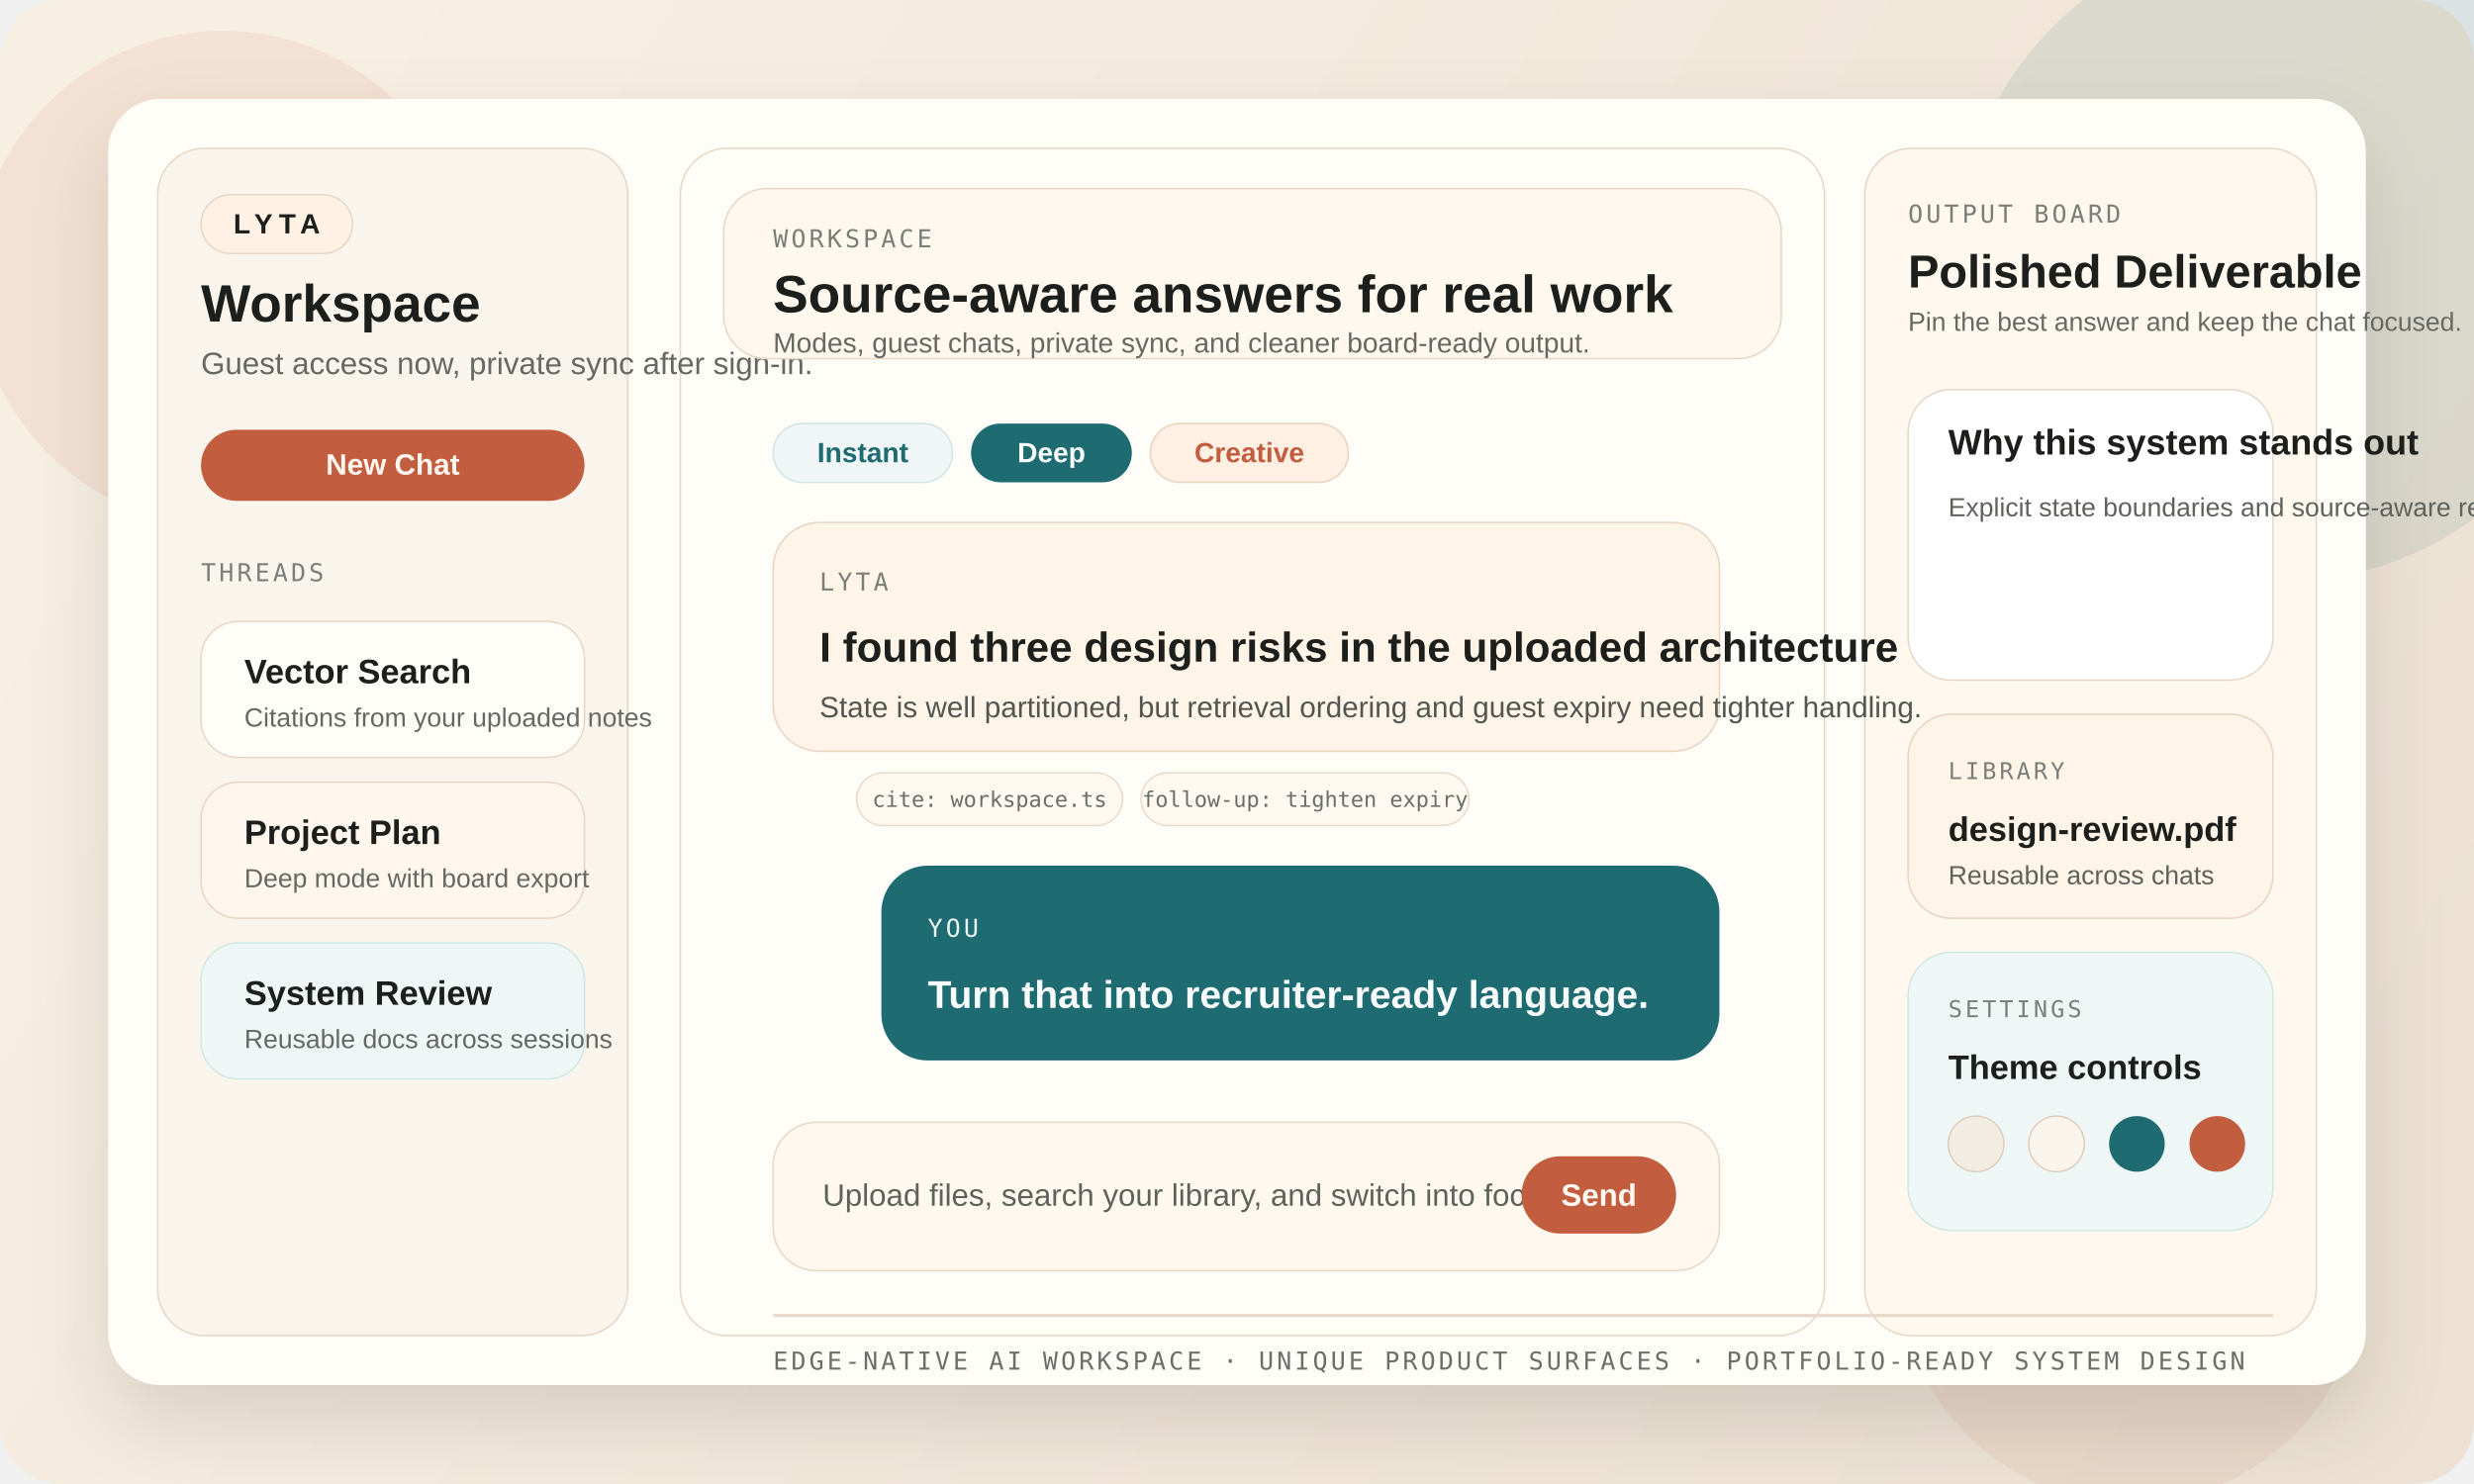
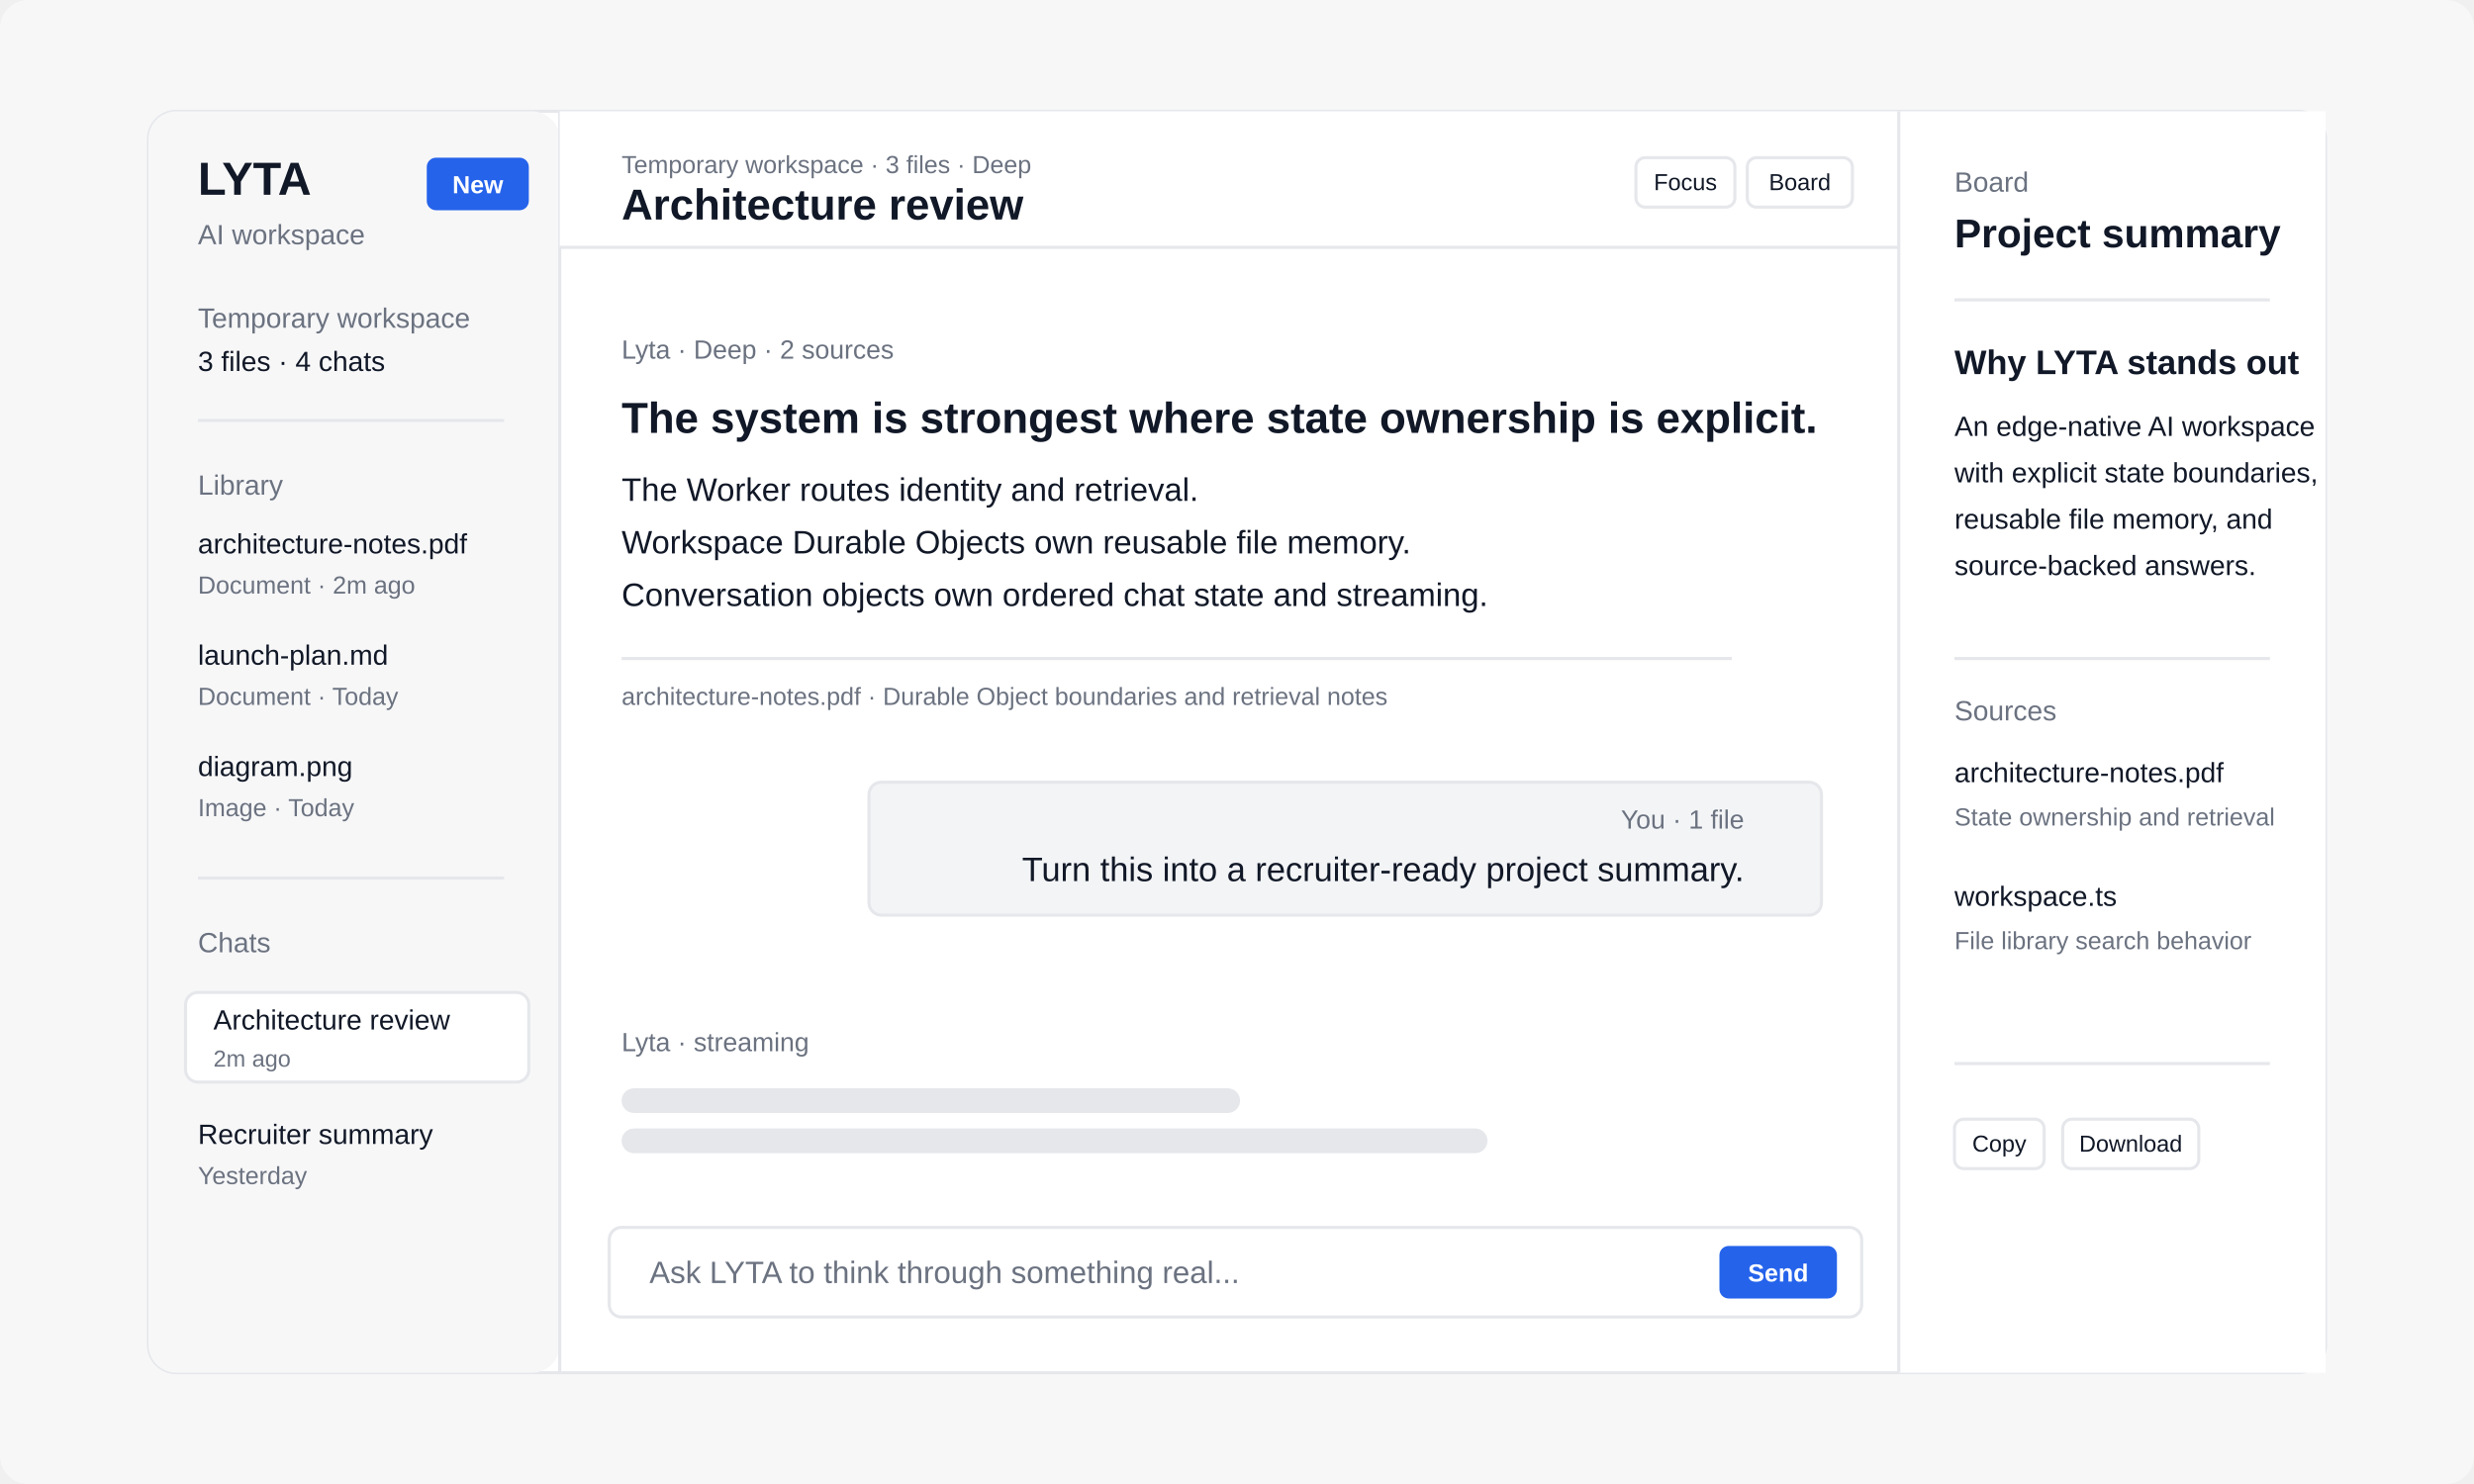
<svg xmlns="http://www.w3.org/2000/svg" width="1600" height="960" viewBox="0 0 1600 960" fill="none">
  <defs>
-     <linearGradient id="bg" x1="160" y1="84" x2="1450" y2="900" gradientUnits="userSpaceOnUse">
-       <stop stop-color="#F8EFE3" />
-       <stop offset="1" stop-color="#ECE1D2" />
-     </linearGradient>
-     <linearGradient id="glass" x1="0" y1="0" x2="1" y2="1">
-       <stop stop-color="#FFFDF8" />
-       <stop offset="1" stop-color="#FFF6EC" />
-     </linearGradient>
-     <filter id="shadow" x="-40" y="-40" width="2000" height="1200" filterUnits="userSpaceOnUse" color-interpolation-filters="sRGB">
-       <feDropShadow dx="0" dy="24" stdDeviation="26" flood-color="#252825" flood-opacity="0.12" />
-     </filter>
+     <style>
+       .title{font-family:Arial, Helvetica, sans-serif;font-weight:700;fill:#111827}
+       .body{font-family:Arial, Helvetica, sans-serif;font-weight:400;fill:#111827}
+       .muted{font-family:Arial, Helvetica, sans-serif;font-weight:400;fill:#6b7280}
+       .small{font-size:18px}
+       .label{font-size:17px;fill:#6b7280}
+       .hairline{stroke:#e5e7eb;stroke-width:2}
+     </style>
  </defs>
-   <rect width="1600" height="960" rx="40" fill="url(#bg)" />
-   <circle cx="144" cy="180" r="160" fill="#C35D3F" fill-opacity="0.10" />
-   <circle cx="1476" cy="166" r="210" fill="#1F6B72" fill-opacity="0.10" />
-   <circle cx="1378" cy="822" r="150" fill="#C35D3F" fill-opacity="0.08" />
-   <g filter="url(#shadow)">
-     <rect x="70" y="64" width="1460" height="832" rx="34" fill="#FFFDF8" />
-   </g>
-   <rect x="102" y="96" width="304" height="768" rx="30" fill="#FAF5EC" stroke="#E7D7C7" />
-   <rect x="440" y="96" width="740" height="768" rx="30" fill="#FFFDF8" stroke="#E7D7C7" />
-   <rect x="1206" y="96" width="292" height="768" rx="30" fill="#FFF8EF" stroke="#E7D7C7" />
-   <rect x="130" y="126" width="98" height="38" rx="19" fill="#FFF2E4" stroke="#E7D6C6" />
-   <text x="179" y="151" text-anchor="middle" fill="#1D1F1D" font-family="Space Grotesk, Arial, sans-serif" font-size="18" font-weight="700" letter-spacing="4">LYTA</text>
-   <text x="130" y="208" fill="#1D1F1D" font-family="Manrope, Arial, sans-serif" font-size="34" font-weight="800">Workspace</text>
-   <text x="130" y="242" fill="#656863" font-family="Manrope, Arial, sans-serif" font-size="20" font-weight="500">Guest access now, private sync after sign-in.</text>
-   <rect x="130" y="278" width="248" height="46" rx="23" fill="#C35D3F" />
-   <text x="254" y="307" text-anchor="middle" fill="#FFF7F0" font-family="Manrope, Arial, sans-serif" font-size="19" font-weight="700">New Chat</text>
-   <text x="130" y="376" fill="#7B7F79" font-family="IBM Plex Mono, monospace" font-size="16" font-weight="500" letter-spacing="2">THREADS</text>
-   <rect x="130" y="402" width="248" height="88" rx="24" fill="#FFFDF8" stroke="#E7D7C7" />
-   <text x="158" y="442" fill="#1D1F1D" font-family="Manrope, Arial, sans-serif" font-size="22" font-weight="700">Vector Search</text>
-   <text x="158" y="470" fill="#656863" font-family="Manrope, Arial, sans-serif" font-size="17" font-weight="500">Citations from your uploaded notes</text>
-   <rect x="130" y="506" width="248" height="88" rx="24" fill="#FFF6EE" stroke="#E8D5C5" />
-   <text x="158" y="546" fill="#1D1F1D" font-family="Manrope, Arial, sans-serif" font-size="22" font-weight="700">Project Plan</text>
-   <text x="158" y="574" fill="#656863" font-family="Manrope, Arial, sans-serif" font-size="17" font-weight="500">Deep mode with board export</text>
-   <rect x="130" y="610" width="248" height="88" rx="24" fill="#EFF7F6" stroke="#D2E7E4" />
-   <text x="158" y="650" fill="#1D1F1D" font-family="Manrope, Arial, sans-serif" font-size="22" font-weight="700">System Review</text>
-   <text x="158" y="678" fill="#656863" font-family="Manrope, Arial, sans-serif" font-size="17" font-weight="500">Reusable docs across sessions</text>
-   <rect x="468" y="122" width="684" height="110" rx="28" fill="#FFF8EF" stroke="#E7D7C7" />
-   <text x="500" y="160" fill="#7A7E78" font-family="IBM Plex Mono, monospace" font-size="16" font-weight="500" letter-spacing="2">WORKSPACE</text>
-   <text x="500" y="202" fill="#1D1F1D" font-family="Manrope, Arial, sans-serif" font-size="34" font-weight="800">Source-aware answers for real work</text>
-   <text x="500" y="228" fill="#656863" font-family="Manrope, Arial, sans-serif" font-size="18" font-weight="500">Modes, guest chats, private sync, and cleaner board-ready output.</text>
-   <rect x="500" y="274" width="116" height="38" rx="19" fill="#F0F6F5" stroke="#D1E5E3" />
-   <text x="558" y="299" text-anchor="middle" fill="#1F6B72" font-family="Manrope, Arial, sans-serif" font-size="18" font-weight="700">Instant</text>
-   <rect x="628" y="274" width="104" height="38" rx="19" fill="#1F6B72" />
-   <text x="680" y="299" text-anchor="middle" fill="#F7FBFB" font-family="Manrope, Arial, sans-serif" font-size="18" font-weight="700">Deep</text>
-   <rect x="744" y="274" width="128" height="38" rx="19" fill="#FFF0E3" stroke="#E8D3C0" />
-   <text x="808" y="299" text-anchor="middle" fill="#C35D3F" font-family="Manrope, Arial, sans-serif" font-size="18" font-weight="700">Creative</text>
-   <rect x="500" y="338" width="612" height="148" rx="30" fill="#FFF4E8" stroke="#E8D5C3" />
-   <text x="530" y="382" fill="#7A7E78" font-family="IBM Plex Mono, monospace" font-size="16" font-weight="500" letter-spacing="2">LYTA</text>
-   <text x="530" y="428" fill="#1D1F1D" font-family="Manrope, Arial, sans-serif" font-size="27" font-weight="700">I found three design risks in the uploaded architecture doc.</text>
-   <text x="530" y="464" fill="#525651" font-family="Manrope, Arial, sans-serif" font-size="19" font-weight="500">State is well partitioned, but retrieval ordering and guest expiry need tighter handling.</text>
-   <rect x="554" y="500" width="172" height="34" rx="17" fill="#FFF9F2" stroke="#E9DACC" />
-   <text x="640" y="522" text-anchor="middle" fill="#6A6E68" font-family="IBM Plex Mono, monospace" font-size="14" font-weight="500">cite: workspace.ts</text>
-   <rect x="738" y="500" width="212" height="34" rx="17" fill="#FFF9F2" stroke="#E9DACC" />
-   <text x="844" y="522" text-anchor="middle" fill="#6A6E68" font-family="IBM Plex Mono, monospace" font-size="14" font-weight="500">follow-up: tighten expiry</text>
-   <rect x="570" y="560" width="542" height="126" rx="30" fill="#1F6B72" />
-   <text x="600" y="606" fill="#E8F6F5" font-family="IBM Plex Mono, monospace" font-size="16" font-weight="500" letter-spacing="2">YOU</text>
-   <text x="600" y="652" fill="#F7FBFB" font-family="Manrope, Arial, sans-serif" font-size="25" font-weight="700">Turn that into recruiter-ready language.</text>
-   <rect x="500" y="726" width="612" height="96" rx="28" fill="#FFF8EF" stroke="#E7D7C7" />
-   <text x="532" y="780" fill="#5E625D" font-family="Manrope, Arial, sans-serif" font-size="20" font-weight="500">Upload files, search your library, and switch into focus mode.</text>
-   <rect x="984" y="748" width="100" height="50" rx="25" fill="#C35D3F" />
-   <text x="1034" y="780" text-anchor="middle" fill="#FFF7F0" font-family="Manrope, Arial, sans-serif" font-size="20" font-weight="700">Send</text>
-   <text x="1234" y="144" fill="#7A7E78" font-family="IBM Plex Mono, monospace" font-size="16" font-weight="500" letter-spacing="2">OUTPUT BOARD</text>
-   <text x="1234" y="186" fill="#1D1F1D" font-family="Manrope, Arial, sans-serif" font-size="30" font-weight="800">Polished Deliverable</text>
-   <text x="1234" y="214" fill="#676A64" font-family="Manrope, Arial, sans-serif" font-size="17" font-weight="500">Pin the best answer and keep the chat focused.</text>
-   <rect x="1234" y="252" width="236" height="188" rx="28" fill="#FFFFFF" stroke="#E7D7C7" />
-   <text x="1260" y="294" fill="#1D1F1D" font-family="Manrope, Arial, sans-serif" font-size="23" font-weight="700">Why this system stands out</text>
-   <text x="1260" y="334" fill="#5E625D" font-family="Manrope, Arial, sans-serif" font-size="17" font-weight="500">Explicit state boundaries and source-aware retrieval.</text>
-   <rect x="1234" y="462" width="236" height="132" rx="28" fill="#FFF4E8" stroke="#E8D4C2" />
-   <text x="1260" y="504" fill="#7A7E78" font-family="IBM Plex Mono, monospace" font-size="15" font-weight="500" letter-spacing="2">LIBRARY</text>
-   <text x="1260" y="544" fill="#1D1F1D" font-family="Manrope, Arial, sans-serif" font-size="22" font-weight="700">design-review.pdf</text>
-   <text x="1260" y="572" fill="#5E625D" font-family="Manrope, Arial, sans-serif" font-size="17" font-weight="500">Reusable across chats</text>
-   <rect x="1234" y="616" width="236" height="180" rx="28" fill="#EEF7F6" stroke="#D2E7E4" />
-   <text x="1260" y="658" fill="#7A7E78" font-family="IBM Plex Mono, monospace" font-size="15" font-weight="500" letter-spacing="2">SETTINGS</text>
-   <text x="1260" y="698" fill="#1D1F1D" font-family="Manrope, Arial, sans-serif" font-size="22" font-weight="700">Theme controls</text>
-   <rect x="1260" y="722" width="36" height="36" rx="18" fill="#F2EDE3" stroke="#DFCDBD" />
-   <rect x="1312" y="722" width="36" height="36" rx="18" fill="#FAF5EC" stroke="#DFCDBD" />
-   <rect x="1364" y="722" width="36" height="36" rx="18" fill="#1F6B72" />
-   <rect x="1416" y="722" width="36" height="36" rx="18" fill="#C35D3F" />
-   <rect x="500" y="850" width="970" height="2" fill="#E8D8CA" />
-   <text x="500" y="886" fill="#6B6E69" font-family="IBM Plex Mono, monospace" font-size="16" font-weight="500" letter-spacing="2">EDGE-NATIVE AI WORKSPACE  ·  UNIQUE PRODUCT SURFACES  ·  PORTFOLIO-READY SYSTEM DESIGN</text>
+   <rect width="1600" height="960" rx="18" fill="#f7f7f8" />
+   <rect x="96" y="72" width="1408" height="816" rx="18" fill="#ffffff" stroke="#e5e7eb" stroke-width="2" />
+   <rect x="96" y="72" width="266" height="816" rx="18" fill="#f7f7f8" />
+   <path d="M362 72V888" stroke="#e5e7eb" stroke-width="2" />
+   <text x="128" y="126" class="title" font-size="30">LYTA</text>
+   <text x="128" y="158" class="muted small">AI workspace</text>
+   <rect x="276" y="102" width="66" height="34" rx="6" fill="#2563eb" />
+   <text x="309" y="125" text-anchor="middle" font-family="Arial, Helvetica, sans-serif" font-size="16" font-weight="700" fill="#ffffff">New</text>
+   <text x="128" y="212" class="muted small">Temporary workspace</text>
+   <text x="128" y="240" class="body small">3 files · 4 chats</text>
+   <line x1="128" y1="272" x2="326" y2="272" class="hairline" />
+   <text x="128" y="320" class="muted small">Library</text>
+   <text x="128" y="358" class="body small">architecture-notes.pdf</text>
+   <text x="128" y="384" class="muted" font-size="16">Document · 2m ago</text>
+   <text x="128" y="430" class="body small">launch-plan.md</text>
+   <text x="128" y="456" class="muted" font-size="16">Document · Today</text>
+   <text x="128" y="502" class="body small">diagram.png</text>
+   <text x="128" y="528" class="muted" font-size="16">Image · Today</text>
+   <line x1="128" y1="568" x2="326" y2="568" class="hairline" />
+   <text x="128" y="616" class="muted small">Chats</text>
+   <rect x="120" y="642" width="222" height="58" rx="8" fill="#ffffff" stroke="#e5e7eb" stroke-width="2" />
+   <text x="138" y="666" class="body" font-size="18">Architecture review</text>
+   <text x="138" y="690" class="muted" font-size="15">2m ago</text>
+   <text x="128" y="740" class="body small">Recruiter summary</text>
+   <text x="128" y="766" class="muted" font-size="16">Yesterday</text>
+   <rect x="362" y="72" width="866" height="88" fill="#ffffff" />
+   <path d="M362 160H1228" class="hairline" />
+   <text x="402" y="112" class="muted" font-size="16">Temporary workspace · 3 files · Deep</text>
+   <text x="402" y="142" class="title" font-size="28">Architecture review</text>
+   <rect x="1058" y="102" width="64" height="32" rx="6" fill="#ffffff" stroke="#e5e7eb" stroke-width="2" />
+   <text x="1090" y="123" text-anchor="middle" class="body" font-size="15">Focus</text>
+   <rect x="1130" y="102" width="68" height="32" rx="6" fill="#ffffff" stroke="#e5e7eb" stroke-width="2" />
+   <text x="1164" y="123" text-anchor="middle" class="body" font-size="15">Board</text>
+   <rect x="402" y="208" width="776" height="238" rx="10" fill="#ffffff" />
+   <text x="402" y="232" class="muted" font-size="17">Lyta · Deep · 2 sources</text>
+   <text x="402" y="280" class="title" font-size="28">The system is strongest where state ownership is explicit.</text>
+   <text x="402" y="324" class="body" font-size="21">The Worker routes identity and retrieval.</text>
+   <text x="402" y="358" class="body" font-size="21">Workspace Durable Objects own reusable file memory.</text>
+   <text x="402" y="392" class="body" font-size="21">Conversation objects own ordered chat state and streaming.</text>
+   <line x1="402" y1="426" x2="1120" y2="426" class="hairline" />
+   <text x="402" y="456" class="muted" font-size="16">architecture-notes.pdf · Durable Object boundaries and retrieval notes</text>
+   <rect x="562" y="506" width="616" height="86" rx="8" fill="#f3f4f6" stroke="#e5e7eb" stroke-width="2" />
+   <text x="1128" y="536" text-anchor="end" class="muted" font-size="17">You · 1 file</text>
+   <text x="1128" y="570" text-anchor="end" class="body" font-size="22">Turn this into a recruiter-ready project summary.</text>
+   <rect x="402" y="654" width="776" height="84" rx="10" fill="#ffffff" />
+   <text x="402" y="680" class="muted" font-size="17">Lyta · streaming</text>
+   <rect x="402" y="704" width="400" height="16" rx="8" fill="#e5e7eb" />
+   <rect x="402" y="730" width="560" height="16" rx="8" fill="#e5e7eb" />
+   <rect x="394" y="794" width="810" height="58" rx="8" fill="#ffffff" stroke="#e5e7eb" stroke-width="2" />
+   <text x="420" y="830" class="muted" font-size="20">Ask LYTA to think through something real...</text>
+   <rect x="1112" y="806" width="76" height="34" rx="6" fill="#2563eb" />
+   <text x="1150" y="829" text-anchor="middle" font-family="Arial, Helvetica, sans-serif" font-size="16" font-weight="700" fill="#ffffff">Send</text>
+   <rect x="1228" y="72" width="276" height="816" fill="#ffffff" />
+   <path d="M1228 72V888" class="hairline" />
+   <text x="1264" y="124" class="muted small">Board</text>
+   <text x="1264" y="160" class="title" font-size="26">Project summary</text>
+   <line x1="1264" y1="194" x2="1468" y2="194" class="hairline" />
+   <text x="1264" y="242" class="title" font-size="22">Why LYTA stands out</text>
+   <text x="1264" y="282" class="body" font-size="18">An edge-native AI workspace</text>
+   <text x="1264" y="312" class="body" font-size="18">with explicit state boundaries,</text>
+   <text x="1264" y="342" class="body" font-size="18">reusable file memory, and</text>
+   <text x="1264" y="372" class="body" font-size="18">source-backed answers.</text>
+   <line x1="1264" y1="426" x2="1468" y2="426" class="hairline" />
+   <text x="1264" y="466" class="muted small">Sources</text>
+   <text x="1264" y="506" class="body" font-size="18">architecture-notes.pdf</text>
+   <text x="1264" y="534" class="muted" font-size="16">State ownership and retrieval</text>
+   <text x="1264" y="586" class="body" font-size="18">workspace.ts</text>
+   <text x="1264" y="614" class="muted" font-size="16">File library search behavior</text>
+   <line x1="1264" y1="688" x2="1468" y2="688" class="hairline" />
+   <rect x="1264" y="724" width="58" height="32" rx="6" fill="#ffffff" stroke="#e5e7eb" stroke-width="2" />
+   <text x="1293" y="745" text-anchor="middle" class="body" font-size="15">Copy</text>
+   <rect x="1334" y="724" width="88" height="32" rx="6" fill="#ffffff" stroke="#e5e7eb" stroke-width="2" />
+   <text x="1378" y="745" text-anchor="middle" class="body" font-size="15">Download</text>
</svg>
